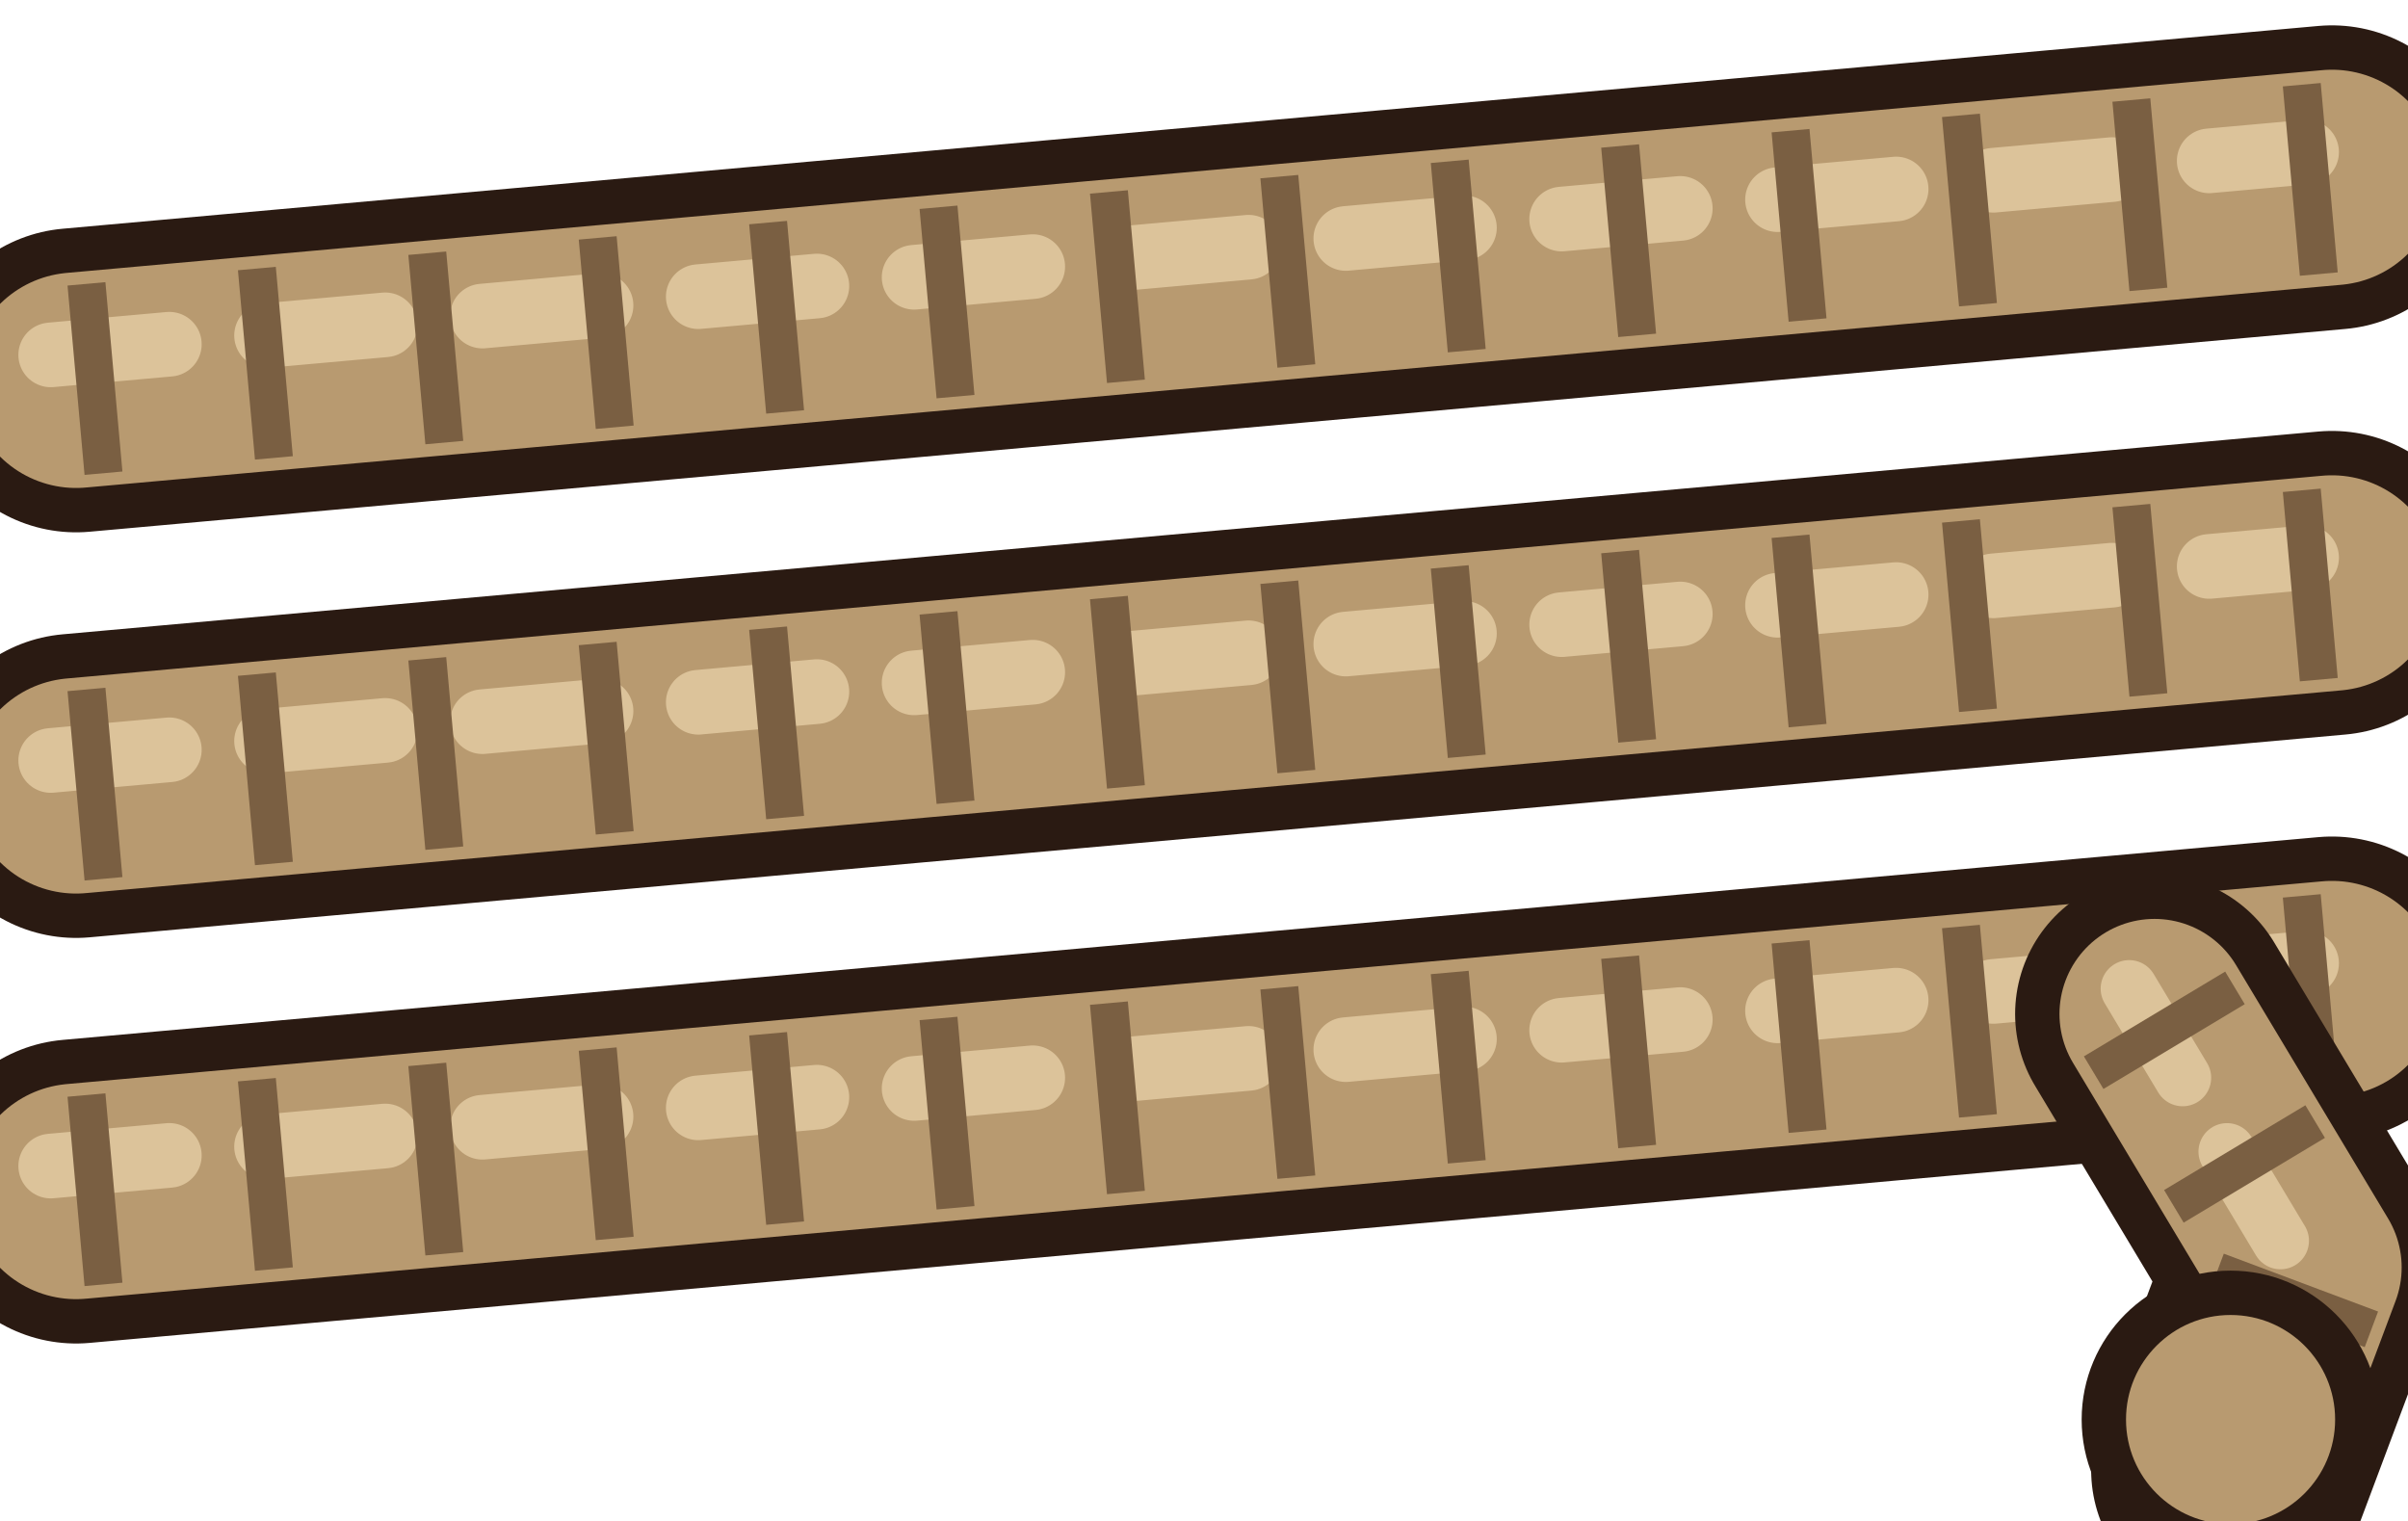
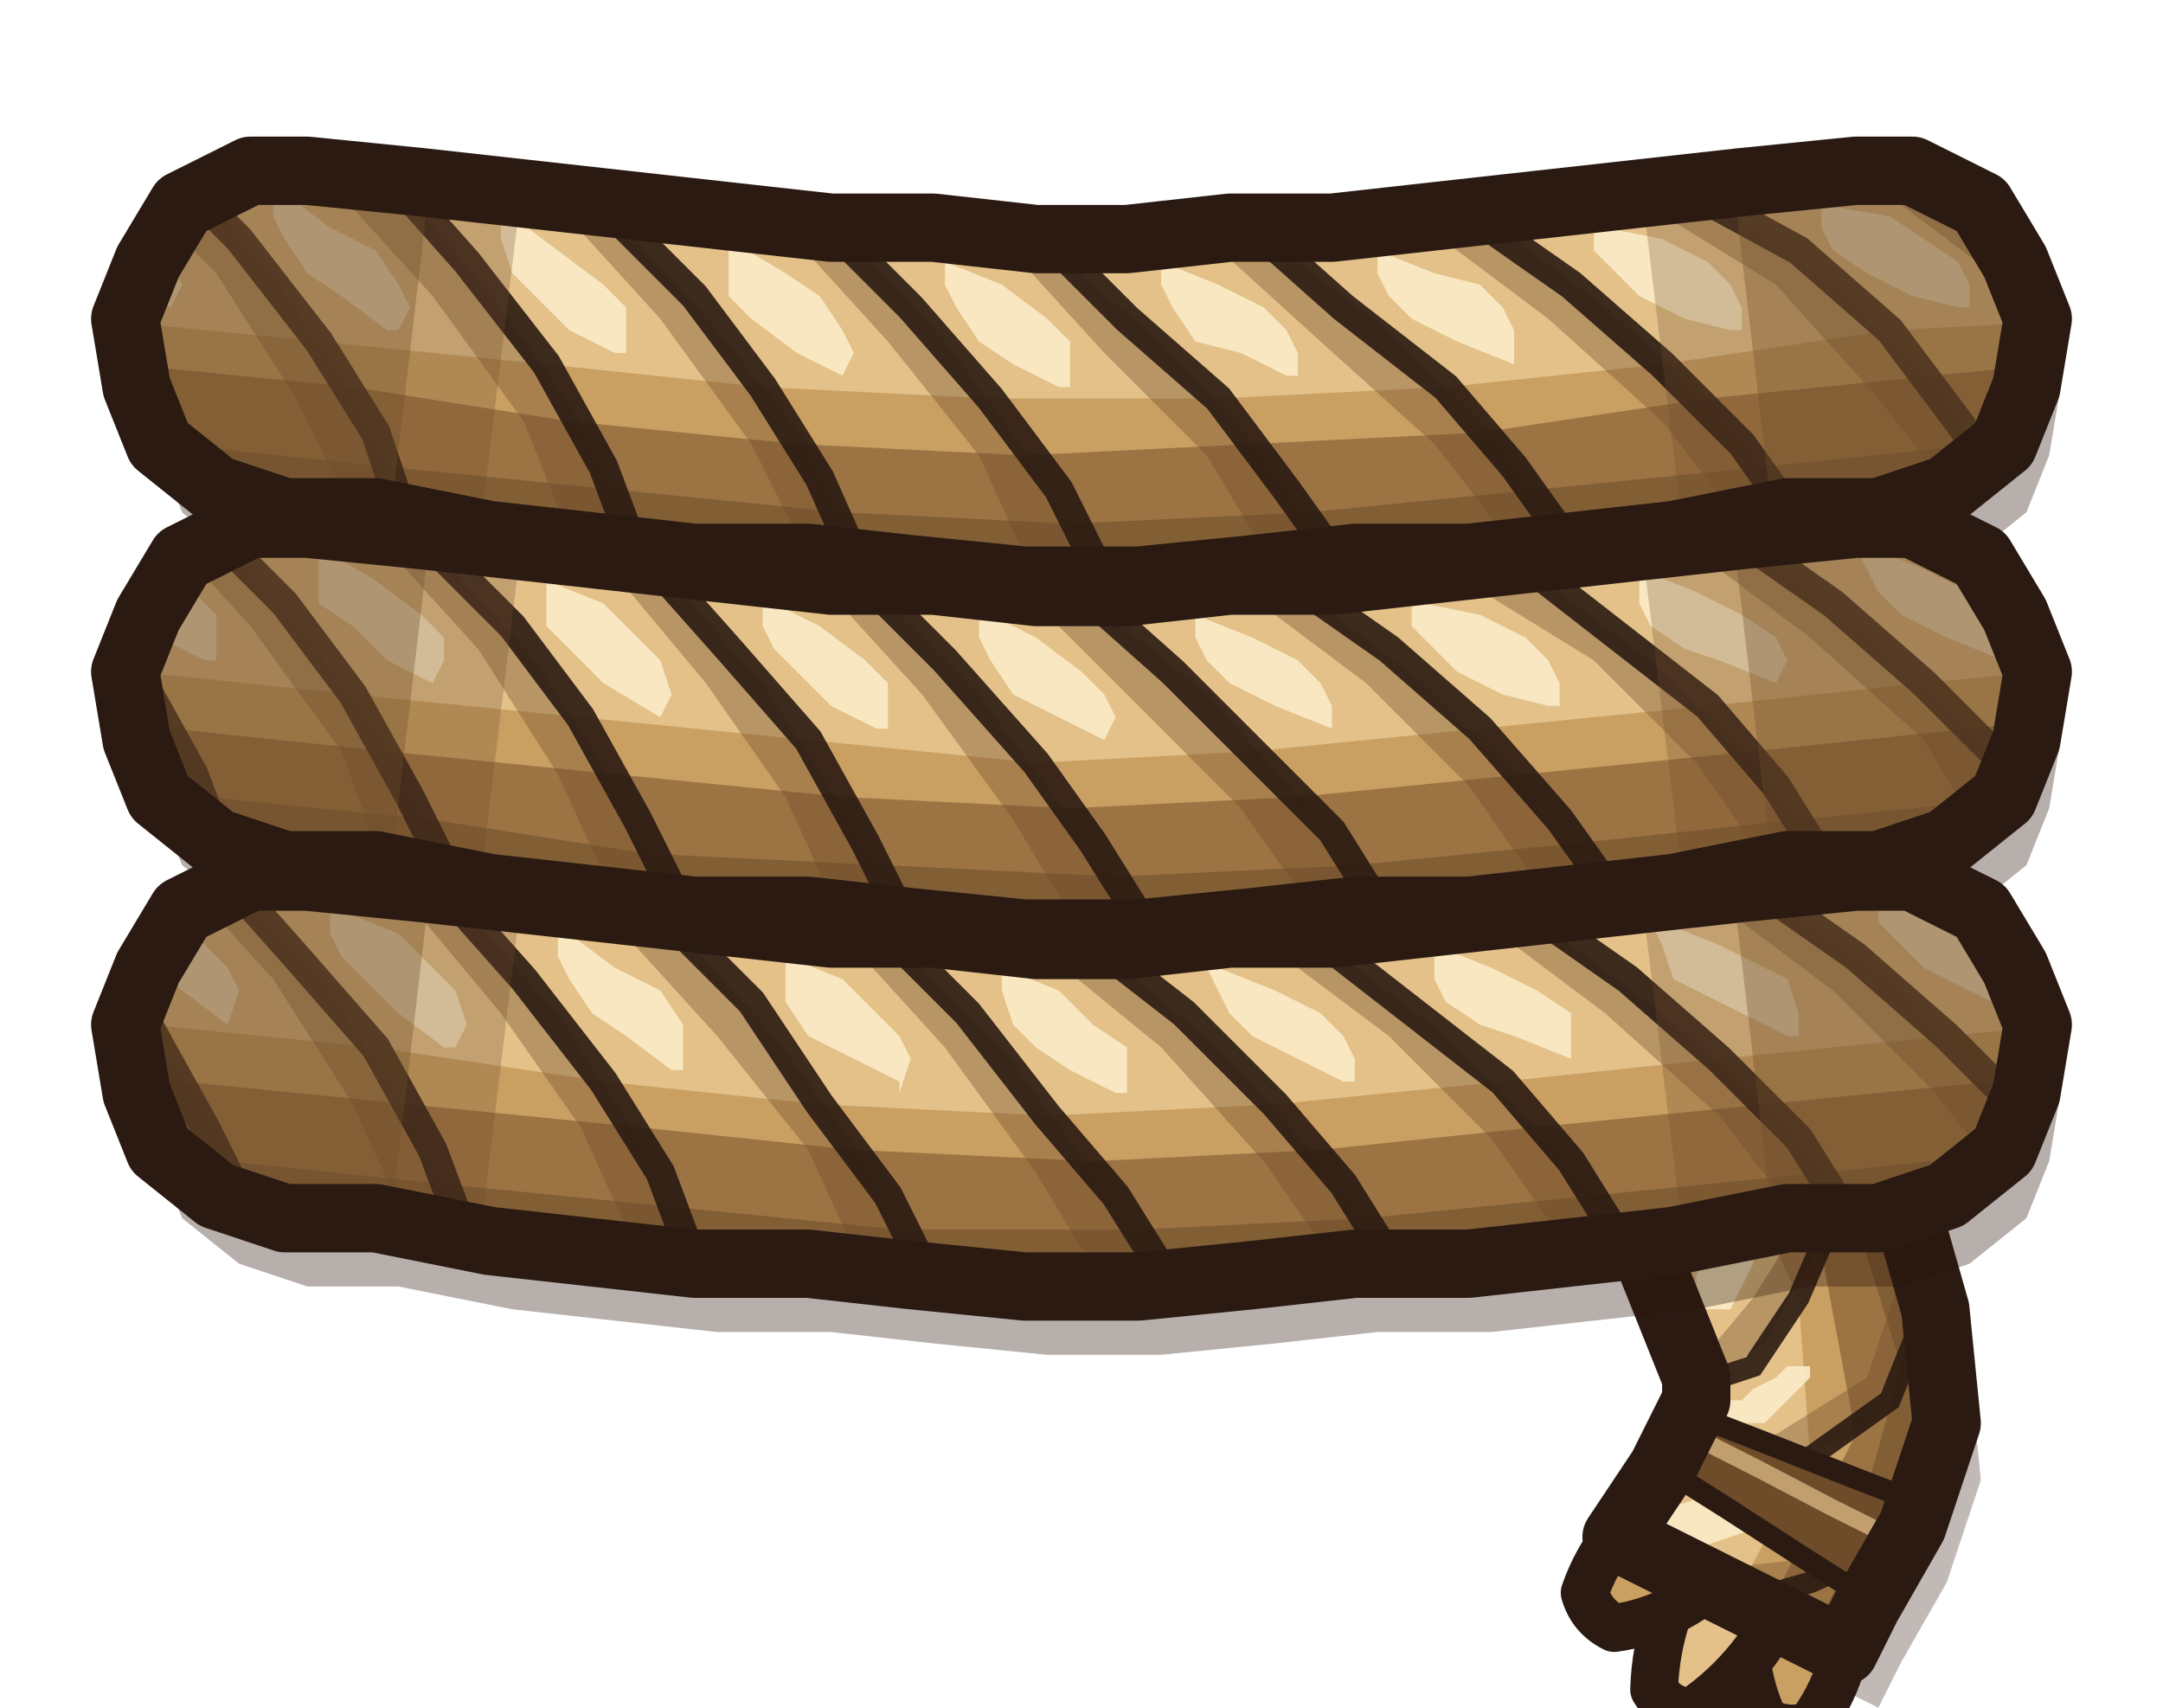
- <svg xmlns="http://www.w3.org/2000/svg" viewBox="0 0 190 120" width="190" height="120">
-   <path d="M6 30 L184 14" fill="none" stroke="#2a1a12" stroke-width="24" stroke-linecap="round" stroke-linejoin="round" />
-   <path d="M6 30 L184 14" fill="none" stroke="#b89a70" stroke-width="17" stroke-linecap="round" stroke-linejoin="round" />
-   <path d="M6 30 L184 14" fill="none" stroke="#dcc39a" stroke-width="5.1" stroke-linecap="round" stroke-dasharray="9.4 7.7" transform="translate(-2 -2)" />
-   <path d="M6 30 L184 14" fill="none" stroke="#7a5f42" stroke-width="15" stroke-dasharray="3 10.5" />
-   <path d="M6 62 L184 46" fill="none" stroke="#2a1a12" stroke-width="24" stroke-linecap="round" stroke-linejoin="round" />
-   <path d="M6 62 L184 46" fill="none" stroke="#b89a70" stroke-width="17" stroke-linecap="round" stroke-linejoin="round" />
-   <path d="M6 62 L184 46" fill="none" stroke="#dcc39a" stroke-width="5.1" stroke-linecap="round" stroke-dasharray="9.4 7.7" transform="translate(-2 -2)" />
-   <path d="M6 62 L184 46" fill="none" stroke="#7a5f42" stroke-width="15" stroke-dasharray="3 10.5" />
-   <path d="M6 94 L184 78" fill="none" stroke="#2a1a12" stroke-width="24" stroke-linecap="round" stroke-linejoin="round" />
-   <path d="M6 94 L184 78" fill="none" stroke="#b89a70" stroke-width="17" stroke-linecap="round" stroke-linejoin="round" />
-   <path d="M6 94 L184 78" fill="none" stroke="#dcc39a" stroke-width="5.1" stroke-linecap="round" stroke-dasharray="9.4 7.7" transform="translate(-2 -2)" />
-   <path d="M6 94 L184 78" fill="none" stroke="#7a5f42" stroke-width="15" stroke-dasharray="3 10.5" />
-   <path d="M170 80 L182 100 L176 116" fill="none" stroke="#2a1a12" stroke-width="22" stroke-linecap="round" stroke-linejoin="round" />
-   <path d="M170 80 L182 100 L176 116" fill="none" stroke="#b89a70" stroke-width="15" stroke-linecap="round" stroke-linejoin="round" />
-   <path d="M170 80 L182 100 L176 116" fill="none" stroke="#dcc39a" stroke-width="4.5" stroke-linecap="round" stroke-dasharray="8.2 6.8" transform="translate(-2 -2)" />
-   <path d="M170 80 L182 100 L176 116" fill="none" stroke="#7a5f42" stroke-width="13" stroke-dasharray="3 9.3" />
-   <circle cx="176" cy="112" r="10" fill="#b89a70" stroke="#2a1a12" stroke-width="3.5" />
+ <svg xmlns="http://www.w3.org/2000/svg" viewBox="0 0 190 150" width="190" height="150">
+   <path d="M140 100l3 6 2 5 2 5 2 5 0 2-1 2-2 4-4 6 20 10 2-4 4-7 3-9-1-10-2-7-3-6-3-5-2-5-2-4-4-2-4-1-4 1-4 2-2 4-1 4z" fill="#2a1508" opacity="0.3" transform="translate(3 5)" />
+   <path d="M153.7 140 Q152.5 145.9 155 151.2 Q156.9 152.2 159 151.6 Q162.5 146.9 162.5 140.9 Z" fill="#c99f62" stroke="#2a1a12" stroke-width="4.2" stroke-linejoin="round" />
+   <path d="M149.7 135.3 Q145.5 141.6 145.3 148.4 Q146.5 150.4 148.7 150.3 Q154.4 146.4 157.4 139.5 Z" fill="#e3c189" stroke="#2a1a12" stroke-width="4.2" stroke-linejoin="round" />
+   <path d="M146.2 131 Q141.1 134.4 139.2 139.9 Q139.8 142 141.8 143 Q147.5 142.2 151.8 137.8 Z" fill="#c99f62" stroke="#2a1a12" stroke-width="4.2" stroke-linejoin="round" />
+   <clipPath id="rc25">
+     <path d="M140 100l3 6 2 5 2 5 2 5 0 2-1 2-2 4-4 6 20 10 2-4 4-7 3-9-1-10-2-7-3-6-3-5-2-5-2-4-4-2-4-1-4 1-4 2-2 4-1 4z" />
+   </clipPath>
+   <path d="M140 100l3 6 2 5 2 5 2 5 0 2-1 2-2 4-4 6 20 10 2-4 4-7 3-9-1-10-2-7-3-6-3-5-2-5-2-4-4-2-4-1-4 1-4 2-2 4-1 4z" fill="#c99f62" />
+   <g clip-path="url(#rc25)">
+     <path d="M136 60l-3 4-2 4-3 3 6 14 2-3 3-4 2-4z M141 74l-2 4-3 4-2 3 5 13 3-3 2-4 2-4z M146 87l-2 4-2 4-3 3 6 14 3-3 2-4 2-4z M152 101l-2 4-2 4-3 3 4 10 3-1 3-3 3-4z M158 114l-3 4-3 3-3 1-3 7 4 0 4 0 5-1z M159 128l-5 1-4 0-4 0-7 13 4 0 4 0 5-1z M152 141l-5 1-4 0-4 0-7 13 4 0 5 0 4-1z M145 154l-4 1-5 0-4 0-6 13 4 0 4 0 5-1z M139 167l-5 1-4 0-4 0-7 13 5 0 4 0 5-1z" fill="#e3c189" />
+     <path d="M137 57l2-4 1-3 1-4 6 13-1 4-2 4-1 3z M143 70l1-3 2-4 1-4 5 14-1 3-1 4-2 4z M148 84l2-4 1-4 1-3 6 13-1 4-2 4-1 3z M154 97l1-3 2-4 1-4 5 13-1 4-1 4-1 3z M160 110l1-3 1-4 1-4 7 15-2 4-2 5-3 3z M163 126l3-3 2-5 2-4-3 22-4 2-4 1-3 1z M156 140l3-1 4-1 4-2-7 12-4 2-3 1-4 2z M149 153l4-2 3-1 4-2-6 13-4 2-4 1-3 2z M143 166l3-2 4-1 4-2-7 13-3 2-4 1-3 2z" fill="#9c7343" />
+     <path d="M140 50l0-1 1-2 0-1 6 13-1 2 0 1-1 2z M145 64l1-2 0-1 1-2 5 14 0 1-1 2 0 1z M151 77l0-1 1-2 0-1 6 13-1 2 0 1-1 2z M156 91l1-2 0-1 1-2 5 13 0 1 0 2-1 2z M162 104l1-2 0-2 0-1 7 15-1 2-1 2-1 2z M167 120l1-2 1-2 1-2-3 22-1 1-2 1-2 0z M162 138l2 0 2-1 1-1-7 12-1 1-2 1-1 0z M156 150l1 0 2-1 1-1-6 13-2 1-1 1-2 0z M149 163l2 0 1-1 2-1-7 13-1 1-2 1-1 0z" fill="#6e4c2a" opacity="0.55" />
+     <path d="M145 56l-3 10-5 8-5 7 2 4 5-7 4-9 4-10z M151 69l-4 10-4 9-5 7 1 3 5-7 5-8 3-10z M156 82l-3 11-5 8-4 7 1 4 5-7 4-9 4-10z M162 95l-3 11-5 8-5 6 0 2 6-4 5-9 3-10z M168 109l-4 12-8 5-8 0-2 3 8 0 9-3 7-12z M170 131l-12 6-9 1-9 1-1 3 8 0 9-2 11-4z M162 145l-10 4-10 2-8 1-2 3 9 0 9-3 10-4z M156 158l-11 4-9 2-8 1-2 3 8 0 10-3 10-4z M149 171l-10 4-9 2-9 1-2 3 9 0 9-3 10-4z" fill="#6e4c2a" opacity="0.38" />
+     <path d="M137 67l0 4-1 2-1 2-1 0-2 0 0 0 0-3 1-3 1-1 1-1 2 0z M143 81l-1 3 0 3-1 1-2 1-2 0 0-1 1-3 0-2 1-2 2-1 1 0z M148 94l0 4-1 2-1 2-1 1-2 0 0-1 0-3 1-3 1-1 1-1 2 0z M154 108l0 3-1 2-1 2-1 0-2 0 0 0 0-3 1-2 1-2 1-1 2 0z M159 121l-2 2-2 2-1 0-2 0-1-1 0-1 2 0 1-1 2-1 1-1 2 0z M155 134l-3 1-3 1-2 1-1-1-1-2 0-1 3-1 3-1 1 0 2 1 1 1z M148 147l-3 1-3 2-1 0-2-1-1-1 0-1 3-1 2-2 2 0 2 1 1 1z M141 160l-3 2-2 1-2 0-1-1-1-1 0-1 3-1 2-1 2-1 1 1 1 1z M135 173l-3 2-2 1-2 0-2-1-1-1 1-1 2-1 3-1 1-1 2 1 1 1z" fill="#f9e9c4" opacity="0.95" />
+     <path d="M142 45l-3 8-3 7-4 7-4 5 M147 58l-3 9-3 7-4 6-4 5 M153 72l-3 8-4 7-3 7-4 5 M158 85l-3 9-3 7-3 6-4 5 M164 98l-3 9-3 7-4 6-6 2 M170 113l-4 10-7 5-7 1-6-1 M168 135l-9 4-7 2-7 1-7 0 M161 148l-8 3-8 3-7 1-6 0 M155 161l-8 3-8 3-7 1-7 0" fill="none" stroke="#2a1a12" stroke-width="1.9" stroke-linecap="round" opacity=".9" />
+     <path d="M170.1 132.6 L162.6 129.7 L155 126.7 L147.5 123.8 L145.1 128.3 L151.9 132.6 L158.7 137 L165.5 141.3 Z" fill="#6e4c2a" stroke="#2a1a12" stroke-width="1.9" />
+     <path d="M167.5 135.7 L160.9 132.4 L154.4 129 L147.9 125.7" stroke="#e3c189" stroke-width="1.5" fill="none" opacity=".7" />
+   </g>
+   <path d="M140 100l3 6 2 5 2 5 2 5 0 2-1 2-2 4-4 6 20 10 2-4 4-7 3-9-1-10-2-7-3-6-3-5-2-5-2-4-4-2-4-1-4 1-4 2-2 4-1 4z" fill="none" stroke="#2a1a12" stroke-width="6" stroke-linejoin="round" />
+   <path d="M25 45l8 0 10 2 9 1 9 1 10 0 9 1 10 1 10 0 10-1 9-1 10 0 9-1 9-1 10-2 8 0 6-2 5-4 2-5 1-6-2-5-3-5-6-3-5 0-10 1-9 1-9 1-9 1-9 1-9 0-9 1-8 0-9-1-9 0-9-1-9-1-9-1-9-1-10-1-5 0-6 3-3 5-2 5 1 6 2 5 5 4z" fill="#2a1508" opacity="0.34" transform="translate(2 6)" />
+   <clipPath id="rc26">
+     <path d="M25 45l8 0 10 2 9 1 9 1 10 0 9 1 10 1 10 0 10-1 9-1 10 0 9-1 9-1 10-2 8 0 6-2 5-4 2-5 1-6-2-5-3-5-6-3-5 0-10 1-9 1-9 1-9 1-9 1-9 0-9 1-8 0-9-1-9 0-9-1-9-1-9-1-9-1-10-1-5 0-6 3-3 5-2 5 1 6 2 5 5 4z" />
+   </clipPath>
+   <path d="M25 45l8 0 10 2 9 1 9 1 10 0 9 1 10 1 10 0 10-1 9-1 10 0 9-1 9-1 10-2 8 0 6-2 5-4 2-5 1-6-2-5-3-5-6-3-5 0-10 1-9 1-9 1-9 1-9 1-9 0-9 1-8 0-9-1-9 0-9-1-9-1-9-1-9-1-10-1-5 0-6 3-3 5-2 5 1 6 2 5 5 4z" fill="#c99f62" />
+   <g clip-path="url(#rc26)">
+     <path d="M-31 24l-4-5-5-6-6-5 20 2 6 5 4 6 4 5z M-12 26l-4-5-4-6-6-5 20 2 5 5 5 6 4 5z M8 28l-4-5-5-6-5-5 20 1 5 6 5 5 4 6z M28 30l-4-6-5-5-5-6 20 2 5 6 5 6 4 5z M48 32l-4-5-5-6-5-6 19 3 5 5 5 6 4 5z M67 34l-4-5-5-6-5-5 20 1 5 6 5 5 4 5z M87 35l-4-5-5-5-5-6 18 2 6 5 5 4 5 5z M107 35l-5-5-5-4-6-5 19-1 6 5 6 4 5 5z M127 34l-5-5-6-4-6-5 19-2 6 5 6 4 5 5z M146 32l-5-5-6-4-6-5 19-2 7 5 6 4 5 4z M166 29l-5-4-6-4-7-5 21-2 6 5 6 4 5 5z M186 28l-5-5-6-4-6-5 19-2 7 5 5 4 5 5z M205 26l-5-5-5-4-7-5 20-2 6 5 6 4 5 5z" fill="#e3c189" />
+     <path d="M-28 29l2 4 2 3 1 4 20 2-2-4-1-4-3-3z M-9 31l3 3 1 4 2 4 19 2-1-4-2-4-2-4z M11 32l2 4 2 4 1 4 20 2-2-4-1-4-2-4z M31 34l2 4 1 4 2 4 20 2-2-4-2-4-2-3z M50 37l2 3 2 4 2 4 20 2-2-4-2-4-2-3z M70 39l2 3 2 4 2 4 21 1-2-4-2-4-3-3z M90 40l3 3 2 4 2 4 21-1-2-4-3-3-3-4z M110 39l3 4 3 3 2 4 20-2-2-4-3-3-3-3z M130 38l3 3 3 3 2 4 20-3-3-3-2-3-3-4z M150 35l3 4 2 3 3 3 19-2-2-3-3-3-2-4z M170 33l2 4 3 3 2 3 20-1-2-4-3-3-3-4z M189 31l3 4 3 3 2 4 19-2-2-4-2-3-3-3z M209 30l3 3 2 3 2 4 20-2-2-3-2-4-3-3z" fill="#9c7343" />
+     <path d="M-25 35l1 2 0 2 1 1 20 2-1-2 0-1-1-2z M-5 37l1 2 0 1 1 2 19 2 0-2-1-1 0-2z M15 39l0 2 1 1 0 2 20 2-1-2 0-1-1-2z M34 41l1 2 0 1 1 2 20 2-1-2 0-1-1-2z M54 43l1 2 0 1 1 2 20 2-1-2 0-1-1-2z M74 45l1 2 0 1 1 2 21 1-1-2-1-1-1-2z M94 46l1 2 1 1 1 2 21-1-1-2-1-1-1-2z M115 45l1 2 1 1 1 2 20-2-1-2-1-1-1-2z M135 43l1 2 1 1 1 2 20-3-1-1-1-1-1-2z M155 41l1 2 1 1 1 1 19-2-1-1-1-1-1-2z M174 39l1 2 1 1 1 1 20-1-1-2-1-1-1-2z M194 37l1 2 1 1 1 2 19-2 0-2-1-1-1-1z M214 36l1 1 1 1 0 2 20-2-1-1-1-2-1-1z" fill="#6e4c2a" opacity="0.55" />
+     <path d="M-31 9l10 11 8 11 5 10 5 1-5-11-8-10-10-11z M-11 11l10 11 7 11 5 10 5 1-4-11-8-10-10-11z M8 13l11 11 7 11 5 10 5 1-5-11-7-11-10-11z M28 15l10 11 8 11 4 10 6 1-5-11-7-10-10-12z M48 17l10 11 8 11 5 10 5 1-5-11-8-10-10-11z M68 19l10 11 8 10 5 11 6 0-6-10-8-11-10-11z M87 20l10 11 9 9 6 10 6 0-7-10-9-10-11-9z M105 20l11 10 10 9 7 9 5 0-7-10-9-9-12-9z M124 19l12 9 10 9 7 9 5-1-7-9-10-9-12-9z M143 17l13 8 9 10 7 9 5-1-7-9-9-9-13-9z M163 15l12 9 10 9 7 9 5 0-7-10-9-9-12-9z M183 13l12 9 10 9 6 9 5 0-6-10-10-9-12-9z M203 11l12 9 9 9 7 9 5 0-7-9-9-10-12-9z" fill="#6e4c2a" opacity="0.38" />
+     <path d="M-24 23l0-2 0-2-2-2-4-3-4-2-1 0 0 2 1 2 2 2 3 3 4 2z M-5 25l1-2 0-2-2-2-4-3-5-3 0 0 0 3 0 2 2 2 4 3 4 2z M15 27l1-2-1-2-2-3-3-2-5-3-1 0 0 2 1 3 2 2 3 2 5 3z M35 29l1-2-1-2-2-3-4-2-4-3-1 0 0 2 1 2 2 3 3 2 4 3z M55 31l0-2 0-2-2-2-4-3-4-3-1 0 0 2 1 3 2 2 3 3 4 2z M74 33l1-2-1-2-2-3-3-2-5-3 0 0 0 3 0 2 2 2 4 3 4 2z M94 34l0-2 0-2-2-2-4-3-5-2 0 0 0 2 1 2 2 3 3 2 4 2z M114 33l0-2-1-2-2-2-4-2-5-2 0 0 0 2 1 2 2 3 4 1 4 2z M133 32l0-3-1-2-2-2-4-1-5-2 0 0 0 2 1 2 2 2 4 2 5 2z M153 29l0-2-1-2-2-2-4-2-5-1-1 0 0 2 2 2 2 2 4 2 4 1z M173 27l0-2-1-2-3-2-3-2-6-1 0 0 0 2 1 2 3 2 4 2 4 1z M192 25l0-2 0-2-3-2-4-2-5-1 0 0 0 2 1 2 3 2 3 2 5 2z M212 24l0-3-1-2-2-2-4-1-5-2-1 0 1 2 1 2 2 2 4 2 4 2z" fill="#f9e9c4" opacity="0.95" />
+     <path d="M-46 7l8 9 7 8 5 9 3 8 M-27 9l9 9 6 8 6 8 3 9 M-7 11l8 8 7 9 5 8 4 9 M13 13l8 8 7 9 5 8 3 9 M33 14l8 9 7 9 5 9 3 8 M52 17l9 9 6 8 5 8 4 9 M72 19l8 8 7 8 6 8 4 8 M91 20l8 8 8 7 6 8 5 7 M109 19l9 8 9 7 6 7 5 7 M128 18l10 7 8 7 7 7 5 7 M147 16l11 6 8 7 6 8 5 7 M168 13l9 7 9 8 6 7 5 7 M187 12l10 7 8 7 7 7 5 7" fill="none" stroke="#2a1a12" stroke-width="2.6" stroke-linecap="round" opacity=".9" />
+     <path d="M9 45l6 1 5 0 6 1 5 0 5 1 6 0 4-33-6-1-5-1-6 0-5-1-6 0-5-1z" fill="#6e4c2a" opacity="0.28" />
+     <path d="M9 45l5 1 4 0 4 0 4 1 4 0 4 1 4-34-4-1-5 0-4-1-4 0-4 0-4-1z" fill="#6e4c2a" opacity="0.35" />
+     <path d="M148 48l6 0 5-1 5 0 6-1 5 0 6-1-4-34-5 1-6 0-5 1-6 0-5 1-6 1z" fill="#6e4c2a" opacity="0.28" />
+     <path d="M156 48l4-1 4 0 4-1 4 0 4 0 5-1-4-34-4 1-4 0-4 0-4 1-5 0-4 1z" fill="#6e4c2a" opacity="0.35" />
+   </g>
+   <path d="M25 45l8 0 10 2 9 1 9 1 10 0 9 1 10 1 10 0 10-1 9-1 10 0 9-1 9-1 10-2 8 0 6-2 5-4 2-5 1-6-2-5-3-5-6-3-5 0-10 1-9 1-9 1-9 1-9 1-9 0-9 1-8 0-9-1-9 0-9-1-9-1-9-1-9-1-10-1-5 0-6 3-3 5-2 5 1 6 2 5 5 4z" fill="none" stroke="#2a1a12" stroke-width="6" stroke-linejoin="round" />
+   <path d="M25 76l8 0 10 2 9 1 9 1 10 0 9 1 10 1 10 0 10-1 9-1 10 0 9-1 9-1 10-2 8 0 6-2 5-4 2-5 1-6-2-5-3-5-6-3-5 0-10 1-9 1-9 1-9 1-9 1-9 0-9 1-8 0-9-1-9 0-9-1-9-1-9-1-9-1-10-1-5 0-6 3-3 5-2 5 1 6 2 5 5 4z" fill="#2a1508" opacity="0.34" transform="translate(2 6)" />
+   <clipPath id="rc27">
+     <path d="M25 76l8 0 10 2 9 1 9 1 10 0 9 1 10 1 10 0 10-1 9-1 10 0 9-1 9-1 10-2 8 0 6-2 5-4 2-5 1-6-2-5-3-5-6-3-5 0-10 1-9 1-9 1-9 1-9 1-9 0-9 1-8 0-9-1-9 0-9-1-9-1-9-1-9-1-10-1-5 0-6 3-3 5-2 5 1 6 2 5 5 4z" />
+   </clipPath>
+   <path d="M25 76l8 0 10 2 9 1 9 1 10 0 9 1 10 1 10 0 10-1 9-1 10 0 9-1 9-1 10-2 8 0 6-2 5-4 2-5 1-6-2-5-3-5-6-3-5 0-10 1-9 1-9 1-9 1-9 1-9 0-9 1-8 0-9-1-9 0-9-1-9-1-9-1-9-1-10-1-5 0-6 3-3 5-2 5 1 6 2 5 5 4z" fill="#c99f62" />
+   <g clip-path="url(#rc27)">
+     <path d="M-28 56l-4-6-5-5-5-6 20 2 5 6 5 5 4 5z M-8 57l-4-5-5-5-5-6 19 2 6 5 5 6 4 5z M12 59l-4-5-5-6-6-5 20 2 6 5 4 6 4 5z M31 61l-4-5-4-6-6-5 20 2 5 5 5 6 4 5z M51 63l-4-5-5-6-5-5 20 2 5 6 5 5 4 5z M71 65l-4-5-5-5-5-6 19 2 5 5 5 5 5 6z M91 67l-5-6-5-5-5-5 19 1 5 5 6 4 4 5z M110 66l-4-5-6-4-5-5 18-1 6 4 6 5 5 4z M130 64l-5-4-6-5-6-4 20-2 6 4 6 5 5 4z M150 62l-5-4-6-5-6-4 19-2 7 4 5 5 5 4z M169 60l-5-4-5-5-7-4 20-2 6 4 6 5 5 4z M189 58l-5-4-6-5-6-4 20-2 6 4 6 5 5 4z M209 56l-5-4-6-5-6-4 20-2 6 5 6 4 5 5z" fill="#e3c189" />
+     <path d="M-25 60l2 4 2 4 2 3 19 2-1-3-2-4-2-4z M-5 62l2 4 2 4 1 3 20 2-1-4-2-3-2-4z M15 64l2 4 2 3 1 4 19 2-1-4-2-3-2-4z M34 66l2 4 2 3 1 4 20 2-1-3-2-4-2-4z M54 68l2 4 2 4 1 3 21 2-2-4-2-3-2-4z M74 70l2 4 2 3 2 4 21 1-2-4-3-4-2-3z M94 71l2 3 3 4 2 4 20-2-2-3-2-4-3-3z M114 70l3 3 2 4 2 3 20-2-2-3-2-3-3-4z M134 68l3 4 2 3 2 3 20-2-2-3-3-4-2-3z M154 66l2 3 3 4 2 3 20-2-3-3-2-4-3-3z M173 64l3 3 2 4 3 3 19-2-2-3-2-4-3-3z M193 62l3 3 2 4 2 3 20-2-2-3-3-3-2-4z M213 60l2 4 3 3 2 3 20-1-2-4-3-3-3-4z" fill="#9c7343" />
+     <path d="M-21 67l0 1 1 2 1 1 19 2 0-1-1-2-1-1z M-2 69l1 1 1 2 0 1 20 2-1-1 0-2-1-2z M18 70l1 2 0 2 1 1 19 2 0-1-1-2 0-2z M38 72l0 2 1 2 0 1 20 2 0-1-1-2-1-1z M57 75l1 1 1 2 0 1 21 2-1-1-1-2 0-2z M78 76l0 2 1 2 1 1 21 1-1-2-1-1-1-2z M98 77l1 2 1 1 1 2 20-2 0-1-1-2-1-1z M119 76l1 1 1 2 0 1 20-2 0-1-1-2-1-1z M139 74l1 1 1 2 0 1 20-2-1-1-1-2-1-1z M158 72l1 1 1 2 1 1 20-2-1-1-1-2-1-1z M178 70l1 1 1 2 1 1 19-2-1-1 0-2-1-1z M198 68l1 1 0 2 1 1 20-2-1-1-1-1-1-2z M217 66l1 2 1 1 1 1 20-1-1-2-1-1-1-2z" fill="#6e4c2a" opacity="0.55" />
+     <path d="M-27 41l10 11 7 10 5 11 5 0-5-10-7-11-10-11z M-8 42l10 11 8 11 5 11 5 0-5-10-7-11-11-11z M12 44l10 11 8 11 4 11 5 0-4-10-8-11-10-11z M32 46l10 11 7 11 5 11 5 0-5-10-7-11-10-11z M52 48l10 12 7 10 5 11 6 0-6-10-7-11-10-11z M71 50l10 11 8 11 6 10 6 0-7-10-8-11-10-10z M90 52l10 10 9 9 7 10 5-1-6-9-9-10-11-9z M108 51l12 9 9 9 7 10 5-1-7-9-9-9-12-9z M127 50l13 8 9 9 7 10 5-1-7-9-9-9-12-9z M147 47l12 9 10 9 6 10 6-1-7-9-10-9-12-9z M167 45l12 9 9 9 7 10 5-1-6-9-10-9-12-9z M187 43l12 9 9 10 7 9 5-1-7-9-9-9-12-9z M206 42l12 8 10 10 7 9 5 0-7-10-9-9-12-9z" fill="#6e4c2a" opacity="0.38" />
+     <path d="M-21 55l1-2-1-3-2-2-3-2-5-3 0 0 0 2 0 2 2 3 4 2 4 3z M-1 57l1-3-1-2-2-2-4-3-4-2-1 0 0 2 1 2 2 2 3 3 4 3z M19 58l0-2 0-2-2-2-4-3-4-2-1 0 0 2 1 2 2 2 3 3 4 2z M38 60l1-2 0-2-2-2-4-3-5-3 0 0 0 3 0 2 3 2 3 3 4 2z M58 63l1-2-1-3-2-2-3-3-5-2 0 0 0 2 0 2 2 2 3 3 5 3z M78 64l0-2 0-2-2-2-4-3-4-2-1 0 0 2 1 2 2 2 3 3 4 2z M97 65l1-2-1-2-2-2-4-3-4-2-1 0 0 2 1 2 2 3 4 2 4 2z M117 64l0-2-1-2-2-2-4-2-5-2 0 0 0 2 1 2 2 2 4 2 5 2z M137 62l0-2-1-2-2-2-4-2-5-1-1 0 0 2 2 2 2 2 4 2 4 1z M156 60l1-2-1-2-3-2-4-2-5-2 0 1 0 2 1 2 3 2 3 1 5 2z M176 58l0-2-1-2-2-2-4-2-5-2-1 0 1 2 1 2 2 2 4 2 5 2z M196 56l0-2-1-2-2-2-4-2-5-2-1 0 1 3 1 2 2 2 4 1 4 2z M216 54l0-2-1-2-3-2-4-2-5-1 0 0 0 2 1 2 3 2 4 2 4 1z" fill="#f9e9c4" opacity="0.95" />
+     <path d="M-43 38l9 9 6 9 5 8 4 8 M-23 40l8 9 7 8 5 9 4 8 M-3 42l8 9 7 8 5 9 3 8 M16 44l9 9 6 8 5 9 4 8 M36 46l9 9 6 8 5 9 4 8 M56 48l8 9 7 8 5 9 4 8 M75 50l8 8 8 9 5 7 5 8 M94 51l9 8 7 7 7 7 5 8 M112 50l10 7 8 7 7 8 5 7 M132 48l9 7 9 7 6 7 5 8 M151 46l10 7 8 7 7 7 5 8 M171 44l10 7 8 7 7 8 5 7 M191 42l10 7 8 7 6 8 5 7" fill="none" stroke="#2a1a12" stroke-width="2.6" stroke-linecap="round" opacity=".9" />
+     <path d="M9 76l6 1 5 0 6 1 5 0 5 1 6 0 4-33-6-1-5-1-6 0-5-1-6 0-5-1z" fill="#6e4c2a" opacity="0.28" />
+     <path d="M9 76l5 1 4 0 4 0 4 1 4 0 4 1 4-34-4-1-5 0-4-1-4 0-4 0-4-1z" fill="#6e4c2a" opacity="0.35" />
+     <path d="M148 79l6 0 5-1 5 0 6-1 5 0 6-1-4-34-5 1-6 0-5 1-6 0-5 1-6 1z" fill="#6e4c2a" opacity="0.28" />
+     <path d="M156 79l4-1 4 0 4-1 4 0 4 0 5-1-4-34-4 1-4 0-4 0-4 1-5 0-4 1z" fill="#6e4c2a" opacity="0.35" />
+   </g>
+   <path d="M25 76l8 0 10 2 9 1 9 1 10 0 9 1 10 1 10 0 10-1 9-1 10 0 9-1 9-1 10-2 8 0 6-2 5-4 2-5 1-6-2-5-3-5-6-3-5 0-10 1-9 1-9 1-9 1-9 1-9 0-9 1-8 0-9-1-9 0-9-1-9-1-9-1-9-1-10-1-5 0-6 3-3 5-2 5 1 6 2 5 5 4z" fill="none" stroke="#2a1a12" stroke-width="6" stroke-linejoin="round" />
+   <path d="M25 107l8 0 10 2 9 1 9 1 10 0 9 1 10 1 10 0 10-1 9-1 10 0 9-1 9-1 10-2 8 0 6-2 5-4 2-5 1-6-2-5-3-5-6-3-5 0-10 1-9 1-9 1-9 1-9 1-9 0-9 1-8 0-9-1-9 0-9-1-9-1-9-1-9-1-10-1-5 0-6 3-3 5-2 5 1 6 2 5 5 4z" fill="#2a1508" opacity="0.34" transform="translate(2 6)" />
+   <clipPath id="rc28">
+     <path d="M25 107l8 0 10 2 9 1 9 1 10 0 9 1 10 1 10 0 10-1 9-1 10 0 9-1 9-1 10-2 8 0 6-2 5-4 2-5 1-6-2-5-3-5-6-3-5 0-10 1-9 1-9 1-9 1-9 1-9 0-9 1-8 0-9-1-9 0-9-1-9-1-9-1-9-1-10-1-5 0-6 3-3 5-2 5 1 6 2 5 5 4z" />
+   </clipPath>
+   <path d="M25 107l8 0 10 2 9 1 9 1 10 0 9 1 10 1 10 0 10-1 9-1 10 0 9-1 9-1 10-2 8 0 6-2 5-4 2-5 1-6-2-5-3-5-6-3-5 0-10 1-9 1-9 1-9 1-9 1-9 0-9 1-8 0-9-1-9 0-9-1-9-1-9-1-9-1-10-1-5 0-6 3-3 5-2 5 1 6 2 5 5 4z" fill="#c99f62" />
+   <g clip-path="url(#rc28)">
+     <path d="M-26 87l-4-6-5-5-5-6 19 2 6 6 4 5 5 6z M-6 89l-5-6-4-5-6-6 20 2 5 6 5 5 4 5z M13 90l-4-5-5-5-5-6 20 2 5 5 5 6 4 5z M33 92l-4-5-5-6-5-5 20 2 5 6 5 5 4 6z M53 95l-4-6-5-5-5-6 19 2 6 6 4 5 4 6z M72 97l-4-6-4-5-6-6 20 2 5 5 5 5 4 6z M92 98l-4-6-5-5-5-5 18 1 6 4 5 5 5 5z M112 97l-5-5-5-5-6-4 19-1 6 4 6 5 5 4z M132 95l-5-4-6-5-6-4 19-2 6 4 6 5 5 4z M151 93l-5-4-6-5-6-4 20-2 6 4 6 4 5 5z M171 91l-5-5-6-4-6-4 20-2 6 4 6 5 5 4z M191 89l-5-4-6-5-6-4 19-2 7 4 5 5 5 4z M210 87l-5-4-5-5-7-4 20-2 6 4 6 5 5 4z" fill="#e3c189" />
+     <path d="M-23 91l2 4 2 4 1 4 20 1-2-3-1-4-2-4z M-3 93l2 4 1 4 2 3 20 2-2-3-2-4-2-4z M16 95l2 4 2 4 2 3 19 2-1-3-2-4-2-4z M36 97l2 4 2 4 1 3 20 3-2-4-1-4-2-4z M56 99l2 4 1 4 2 4 20 1-1-4-2-3-3-4z M75 101l3 4 2 3 1 4 21 0-2-3-2-4-2-3z M96 102l2 3 2 4 2 3 21-1-2-3-3-4-2-3z M116 101l2 3 3 4 2 3 20-2-2-3-3-4-3-3z M135 99l3 3 3 4 2 3 20-2-3-4-2-3-3-3z M155 97l3 3 2 3 3 4 19-2-2-3-2-4-3-3z M175 95l3 3 2 4 2 3 20-2-2-3-3-4-3-3z M194 93l3 3 3 4 2 3 20-2-3-3-2-4-3-3z M214 91l3 3 2 4 3 3 19-2-2-3-2-3-3-4z" fill="#9c7343" />
+     <path d="M-20 98l1 1 1 2 0 2 20 1-1-1 0-2-1-1z M0 100l1 1 0 2 1 1 20 2-1-1-1-2 0-1z M20 102l0 1 1 2 1 1 19 2-1-1 0-2-1-1z M39 104l1 1 0 2 1 1 20 3-1-2 0-2-1-1z M59 106l1 1 0 2 1 2 20 1 0-1-1-2-1-1z M79 108l1 1 1 2 0 1 21 0 0-1-1-1-1-2z M100 108l1 2 1 1 0 1 21-1-1-1-1-2-1-1z M120 107l1 1 1 2 1 1 20-2-1-1-1-2-1-1z M140 105l1 1 1 2 1 1 20-2-1-2-1-1-1-1z M160 103l1 1 1 1 1 2 19-2-1-1-1-2-1-1z M179 101l1 1 1 2 1 1 20-2-1-1-1-2-1-1z M199 99l1 1 1 2 1 1 20-2-1-1-1-2-1-1z M219 97l1 1 1 2 1 1 19-2-1-1 0-1-1-2z" fill="#6e4c2a" opacity="0.55" />
+     <path d="M-26 72l10 11 8 10 5 11 5 0-5-10-8-11-10-11z M-6 74l10 11 8 10 4 11 6 0-5-10-8-11-10-11z M14 75l10 11 7 11 5 11 5 0-5-10-7-11-10-11z M34 77l10 12 7 10 5 11 5 1-5-11-7-11-10-11z M53 80l10 11 8 10 5 11 5 0-5-10-8-11-10-11z M73 81l10 11 8 11 6 10 5-1-6-9-8-11-10-10z M91 83l11 9 9 10 7 10 5-1-7-9-9-10-11-9z M110 82l12 9 9 9 7 10 5-1-7-9-9-9-12-9z M129 80l12 9 10 9 7 9 5 0-7-9-10-9-12-9z M149 78l12 9 9 9 7 9 5 0-7-9-9-10-12-8z M169 76l12 9 9 9 7 10 5-1-7-9-9-9-12-9z M188 74l12 9 10 9 6 10 6-1-7-9-10-9-12-9z M208 72l12 9 9 10 7 9 5-1-6-9-10-9-12-9z" fill="#6e4c2a" opacity="0.38" />
+     <path d="M-19 86l0-2 0-2-2-3-4-2-4-3-1 0 0 2 1 2 2 3 3 2 4 3z M1 88l0-2 0-3-2-2-4-2-4-3-1 0 0 2 1 2 2 3 3 2 4 3z M20 90l1-3-1-2-2-2-3-3-5-2 0 0 0 2 0 2 2 2 4 3 4 3z M40 92l1-2-1-3-2-2-3-3-5-2-1 0 0 2 1 2 2 2 3 3 4 3z M60 94l0-2 0-2-2-3-4-2-4-3-1 0 0 2 1 2 2 3 3 2 4 3z M79 96l1-3-1-2-2-2-3-3-5-2 0 0 0 2 0 2 2 3 4 2 4 2z M99 96l0-2 0-2-3-2-3-3-5-2 0 0 0 2 1 3 2 2 3 2 4 2z M119 95l0-2-1-2-2-2-4-2-5-2-1 0 1 2 1 2 2 2 4 2 4 2z M138 93l0-2 0-2-3-2-4-2-5-2 0 0 0 3 1 2 3 2 3 1 5 2z M158 91l0-2-1-3-2-1-4-2-5-2-1 0 1 2 1 3 2 1 4 2 4 2z M178 89l0-2-1-2-2-2-4-2-5-2-1 0 0 2 2 2 2 2 4 2 4 2z M197 87l1-2-1-2-3-2-4-2-5-2 0 0 0 2 1 3 3 1 3 2 5 2z M217 85l0-2-1-2-2-2-4-2-5-2-1 0 1 3 1 2 2 2 4 1 5 2z" fill="#f9e9c4" opacity="0.95" />
+     <path d="M-41 69l8 9 7 9 5 8 3 8 M-22 71l9 9 7 9 5 8 3 8 M-2 73l9 9 6 8 5 9 4 8 M18 75l8 9 7 8 5 9 3 8 M38 77l8 9 7 9 5 8 3 8 M57 79l9 9 6 9 6 8 4 8 M77 81l8 8 7 9 6 7 5 8 M95 82l9 7 8 8 6 7 5 8 M114 81l9 7 9 7 6 7 5 8 M133 79l10 7 8 7 7 7 5 8 M153 77l10 7 8 7 7 7 5 8 M173 75l10 7 8 7 6 7 5 8 M192 73l10 7 8 7 7 8 5 7" fill="none" stroke="#2a1a12" stroke-width="2.6" stroke-linecap="round" opacity=".9" />
+     <path d="M9 107l6 1 5 0 6 1 5 0 5 1 6 0 4-33-6-1-5-1-6 0-5-1-6 0-5-1z" fill="#6e4c2a" opacity="0.28" />
+     <path d="M9 107l5 1 4 0 4 0 4 1 4 0 4 1 4-34-4-1-5 0-4-1-4 0-4 0-4-1z" fill="#6e4c2a" opacity="0.35" />
+     <path d="M148 110l6 0 5-1 5 0 6-1 5 0 6-1-4-34-5 1-6 0-5 1-6 0-5 1-6 1z" fill="#6e4c2a" opacity="0.28" />
+     <path d="M156 110l4-1 4 0 4-1 4 0 4 0 5-1-4-34-4 1-4 0-4 0-4 1-5 0-4 1z" fill="#6e4c2a" opacity="0.35" />
+   </g>
+   <path d="M25 107l8 0 10 2 9 1 9 1 10 0 9 1 10 1 10 0 10-1 9-1 10 0 9-1 9-1 10-2 8 0 6-2 5-4 2-5 1-6-2-5-3-5-6-3-5 0-10 1-9 1-9 1-9 1-9 1-9 0-9 1-8 0-9-1-9 0-9-1-9-1-9-1-9-1-10-1-5 0-6 3-3 5-2 5 1 6 2 5 5 4z" fill="none" stroke="#2a1a12" stroke-width="6" stroke-linejoin="round" />
</svg>
